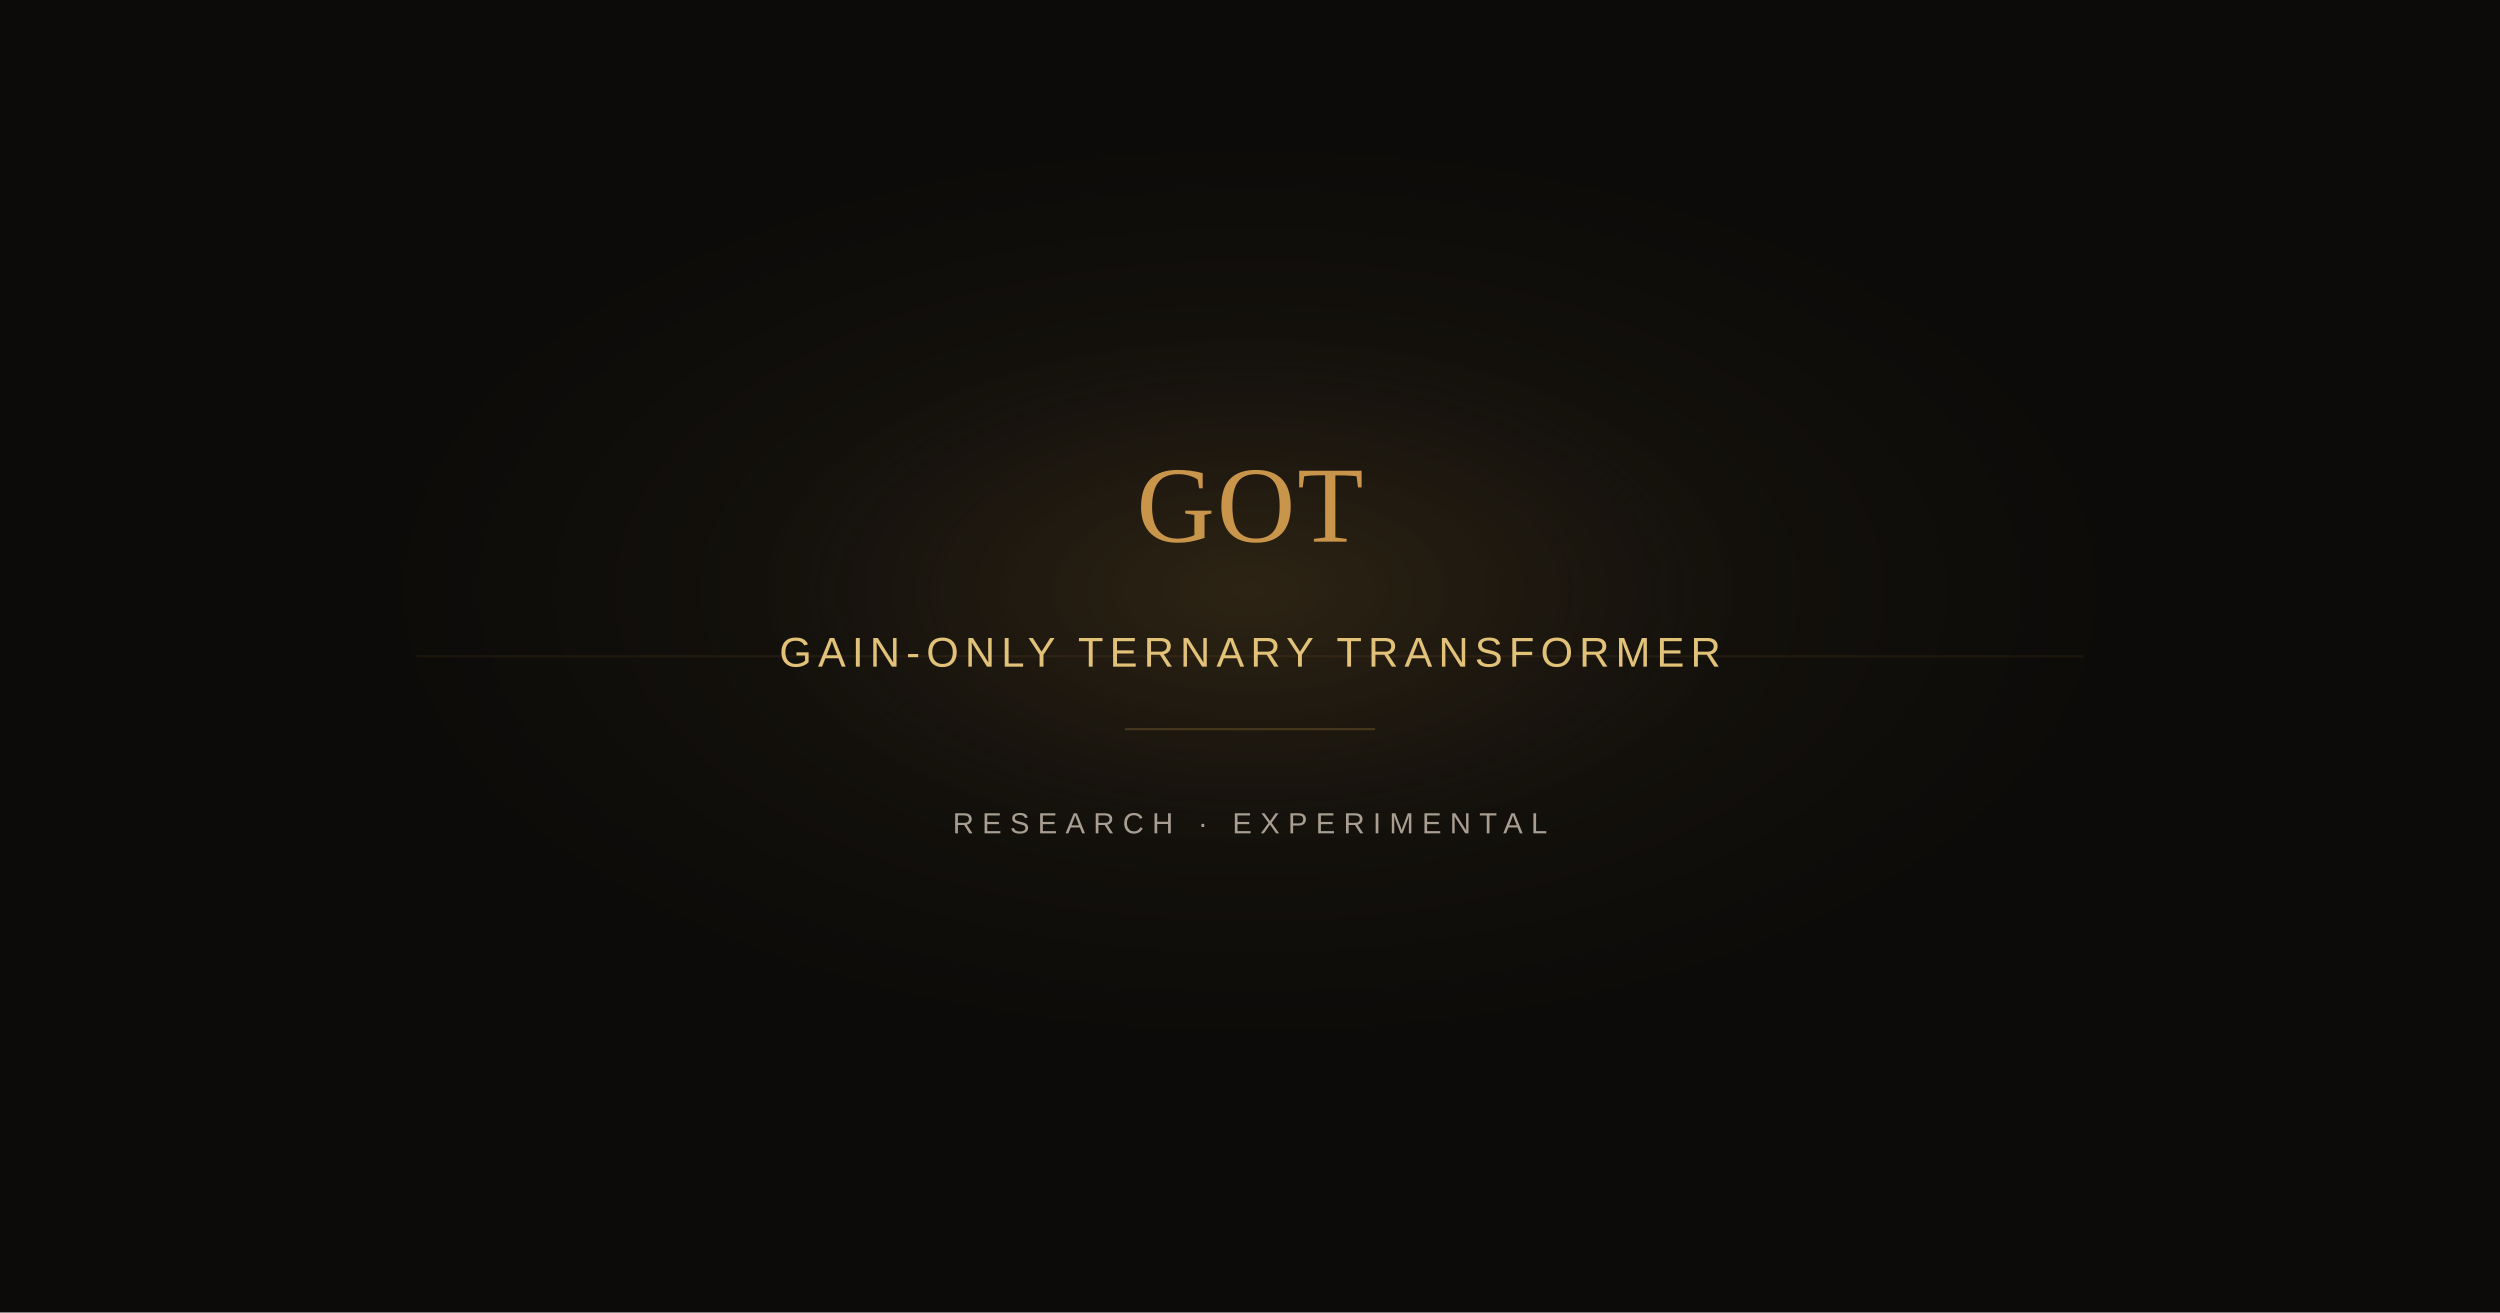
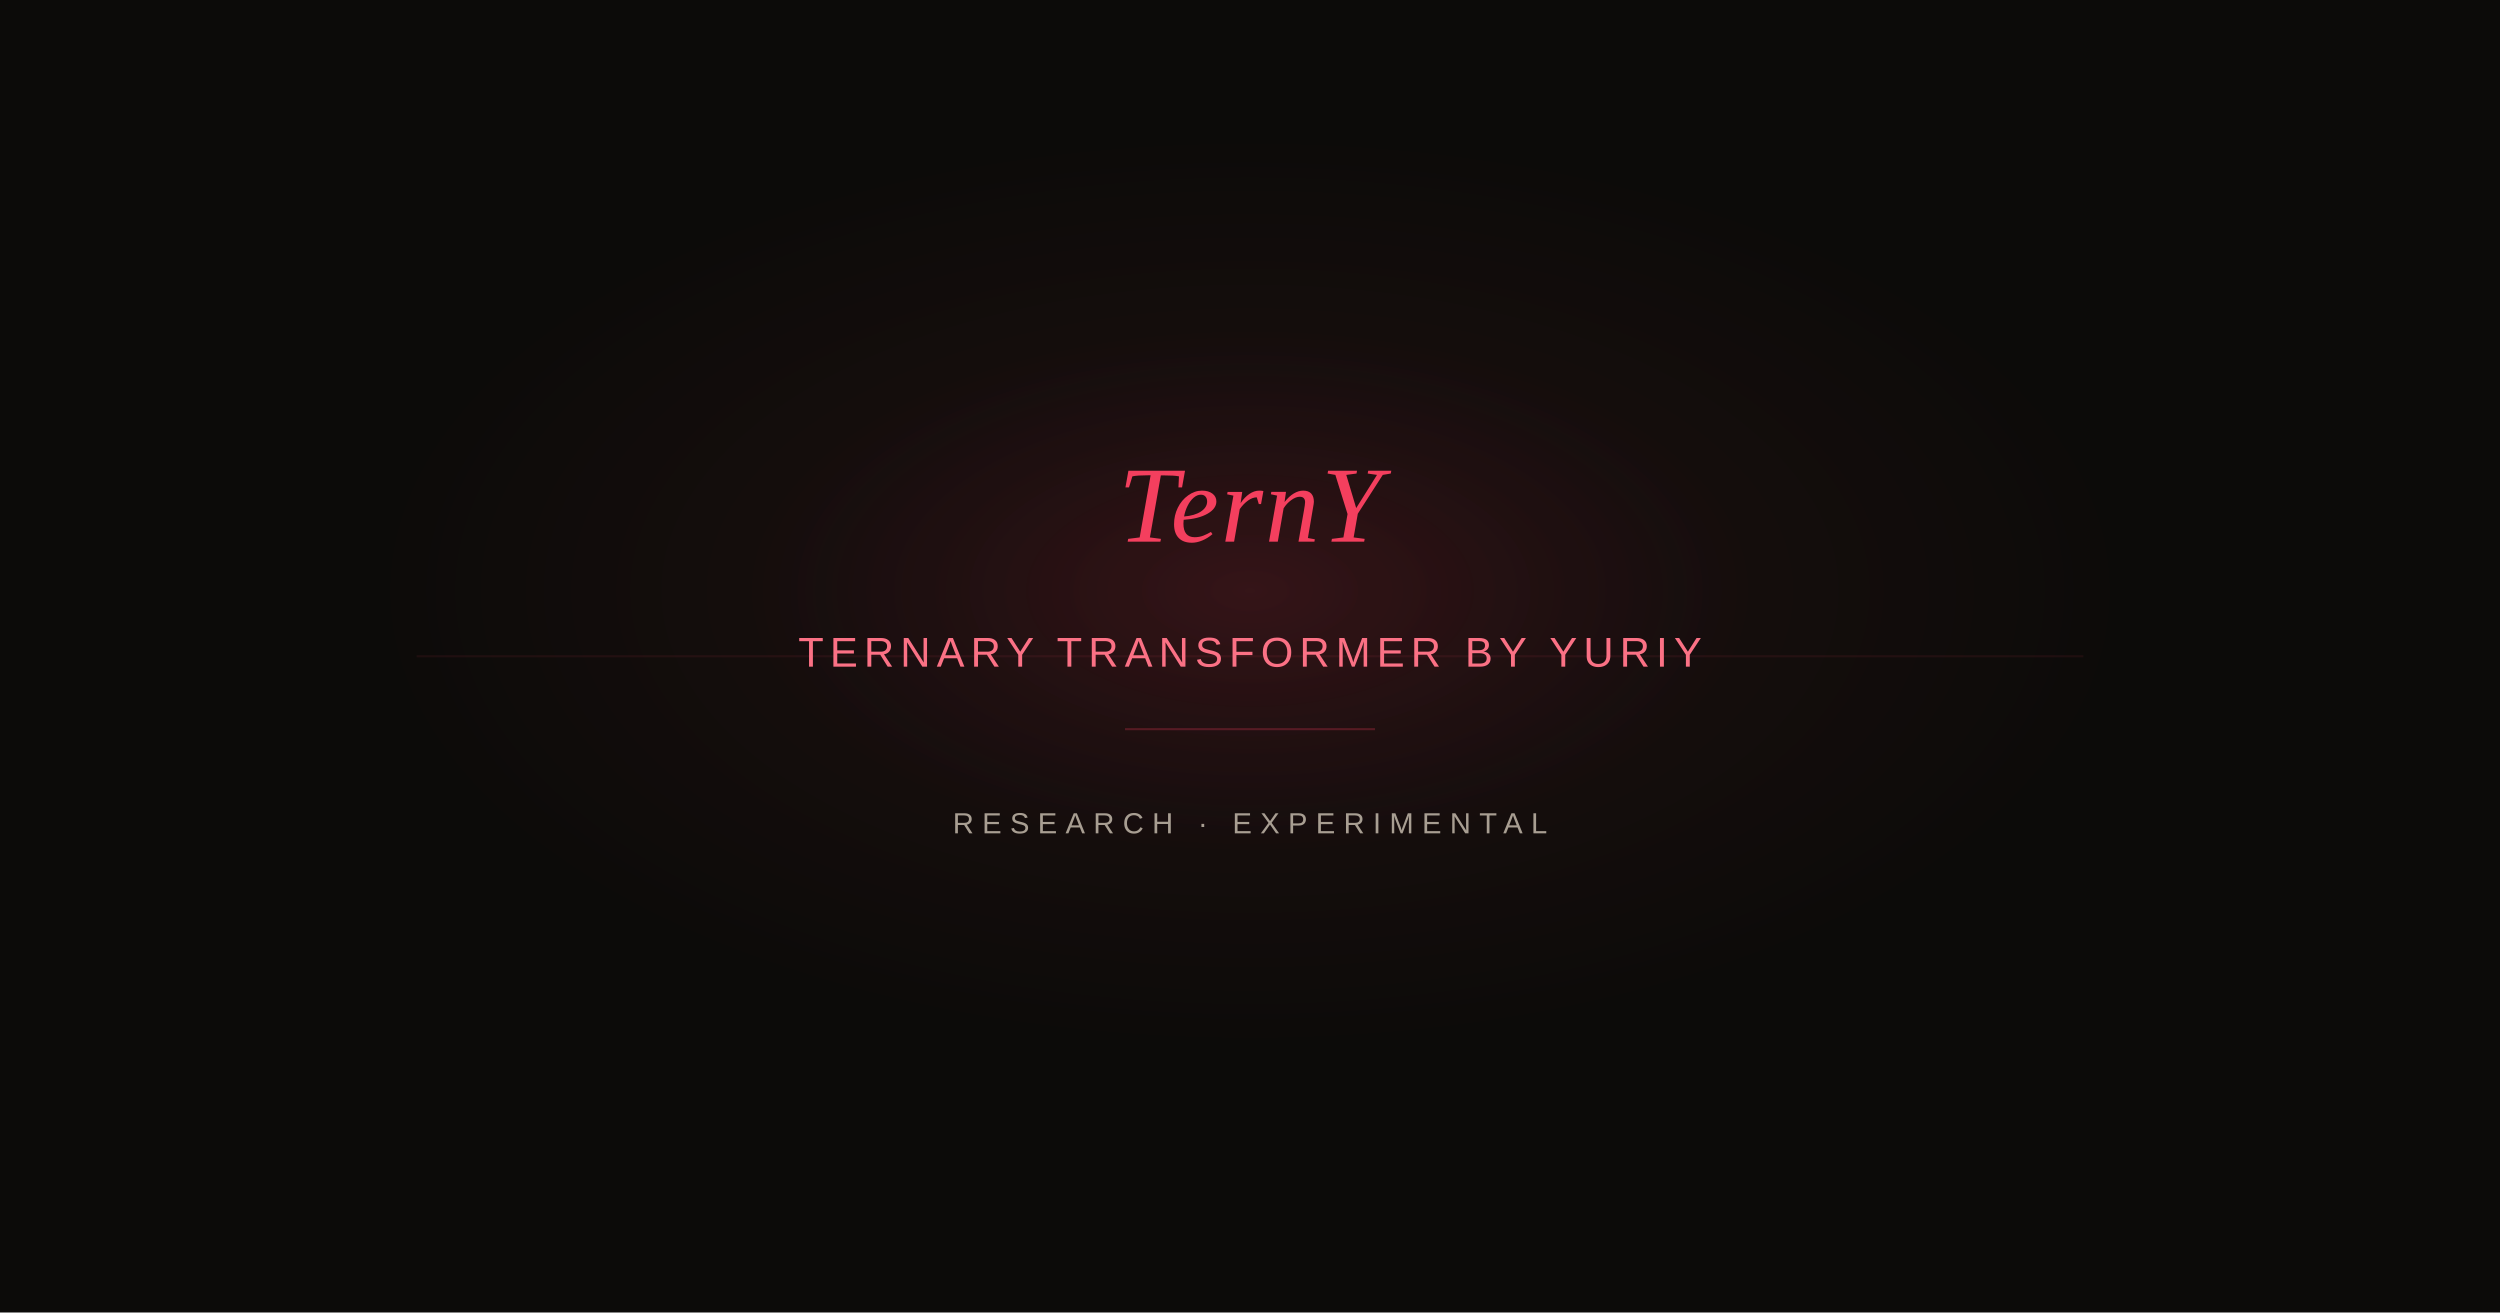
<svg xmlns="http://www.w3.org/2000/svg" width="1200" height="630" viewBox="0 0 1200 630">
  <defs>
    <radialGradient id="glow" cx="50%" cy="45%" r="35%">
-       <stop offset="0%" stop-color="#c9954a" stop-opacity=".12" />
-       <stop offset="50%" stop-color="#c9954a" stop-opacity=".04" />
-       <stop offset="100%" stop-color="#c9954a" stop-opacity="0" />
+       <stop offset="0%" stop-color="#f43f5e" stop-opacity=".12" />
+       <stop offset="50%" stop-color="#f43f5e" stop-opacity=".04" />
+       <stop offset="100%" stop-color="#f43f5e" stop-opacity="0" />
    </radialGradient>
    <radialGradient id="glow2" cx="50%" cy="45%" r="20%">
-       <stop offset="0%" stop-color="#c9954a" stop-opacity=".06" />
-       <stop offset="100%" stop-color="#c9954a" stop-opacity="0" />
+       <stop offset="0%" stop-color="#f43f5e" stop-opacity=".06" />
+       <stop offset="100%" stop-color="#f43f5e" stop-opacity="0" />
    </radialGradient>
  </defs>
  <rect width="1200" height="630" fill="#0c0b09" />
  <rect width="1200" height="630" fill="url(#glow)" />
  <rect width="1200" height="630" fill="url(#glow2)" />
-   <line x1="200" y1="315" x2="1000" y2="315" stroke="#c9954a" stroke-opacity=".08" stroke-width="1" />
-   <text x="600" y="260" text-anchor="middle" fill="#c9954a" font-family="Georgia,'Times New Roman',serif" font-size="52" font-weight="400" letter-spacing="1">GOT</text>
-   <text x="600" y="320" text-anchor="middle" fill="#e2c278" font-family="'Helvetica Neue',Arial,sans-serif" font-size="20" font-weight="300" letter-spacing="3">GAIN-ONLY TERNARY TRANSFORMER</text>
-   <line x1="540" y1="350" x2="660" y2="350" stroke="#c9954a" stroke-opacity=".25" stroke-width="1" />
+   <line x1="200" y1="315" x2="1000" y2="315" stroke="#f43f5e" stroke-opacity=".08" stroke-width="1" />
+   <text x="600" y="260" text-anchor="middle" fill="#f43f5e" font-family="Georgia,'Times New Roman',serif" font-size="52" font-weight="400" font-style="italic" letter-spacing="1">TernY</text>
+   <text x="600" y="320" text-anchor="middle" fill="#fb7185" font-family="'Helvetica Neue',Arial,sans-serif" font-size="20" font-weight="300" letter-spacing="3">TERNARY TRANSFORMER BY YURIY</text>
+   <line x1="540" y1="350" x2="660" y2="350" stroke="#f43f5e" stroke-opacity=".25" stroke-width="1" />
  <text x="600" y="400" text-anchor="middle" fill="#a89e92" font-family="'Helvetica Neue',Arial,sans-serif" font-size="14" font-weight="400" letter-spacing="4">RESEARCH · EXPERIMENTAL</text>
</svg>
